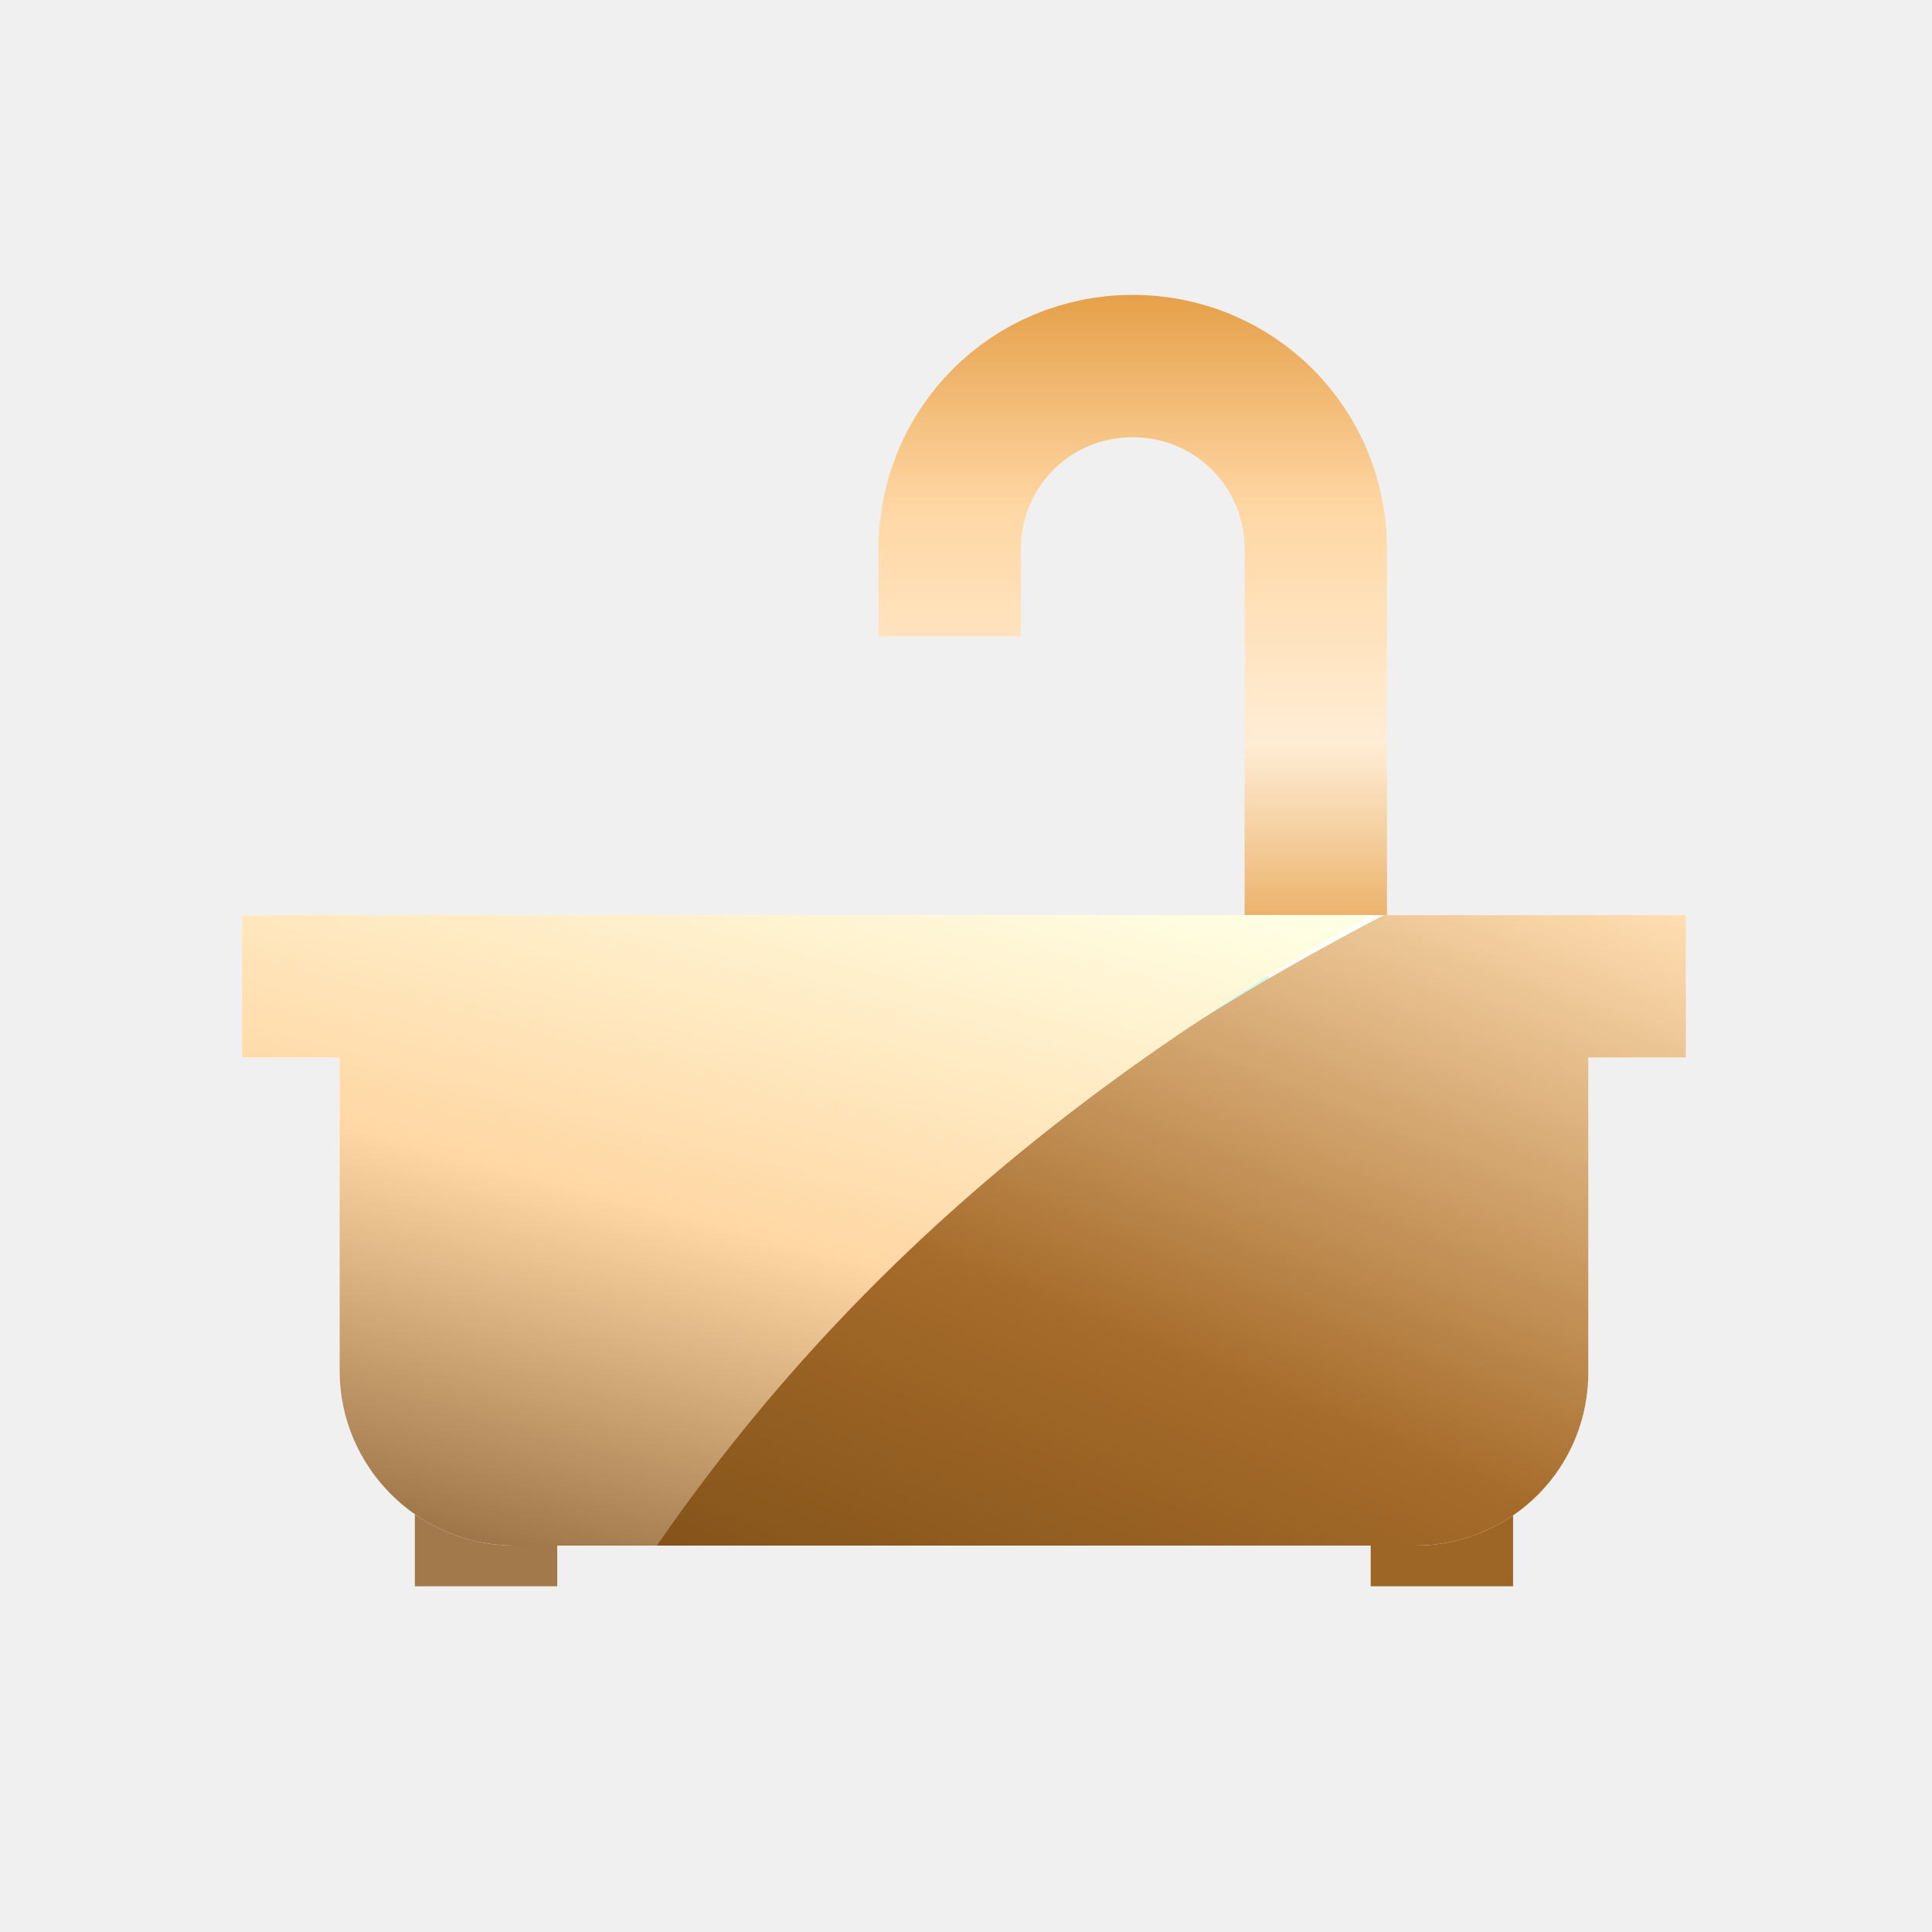
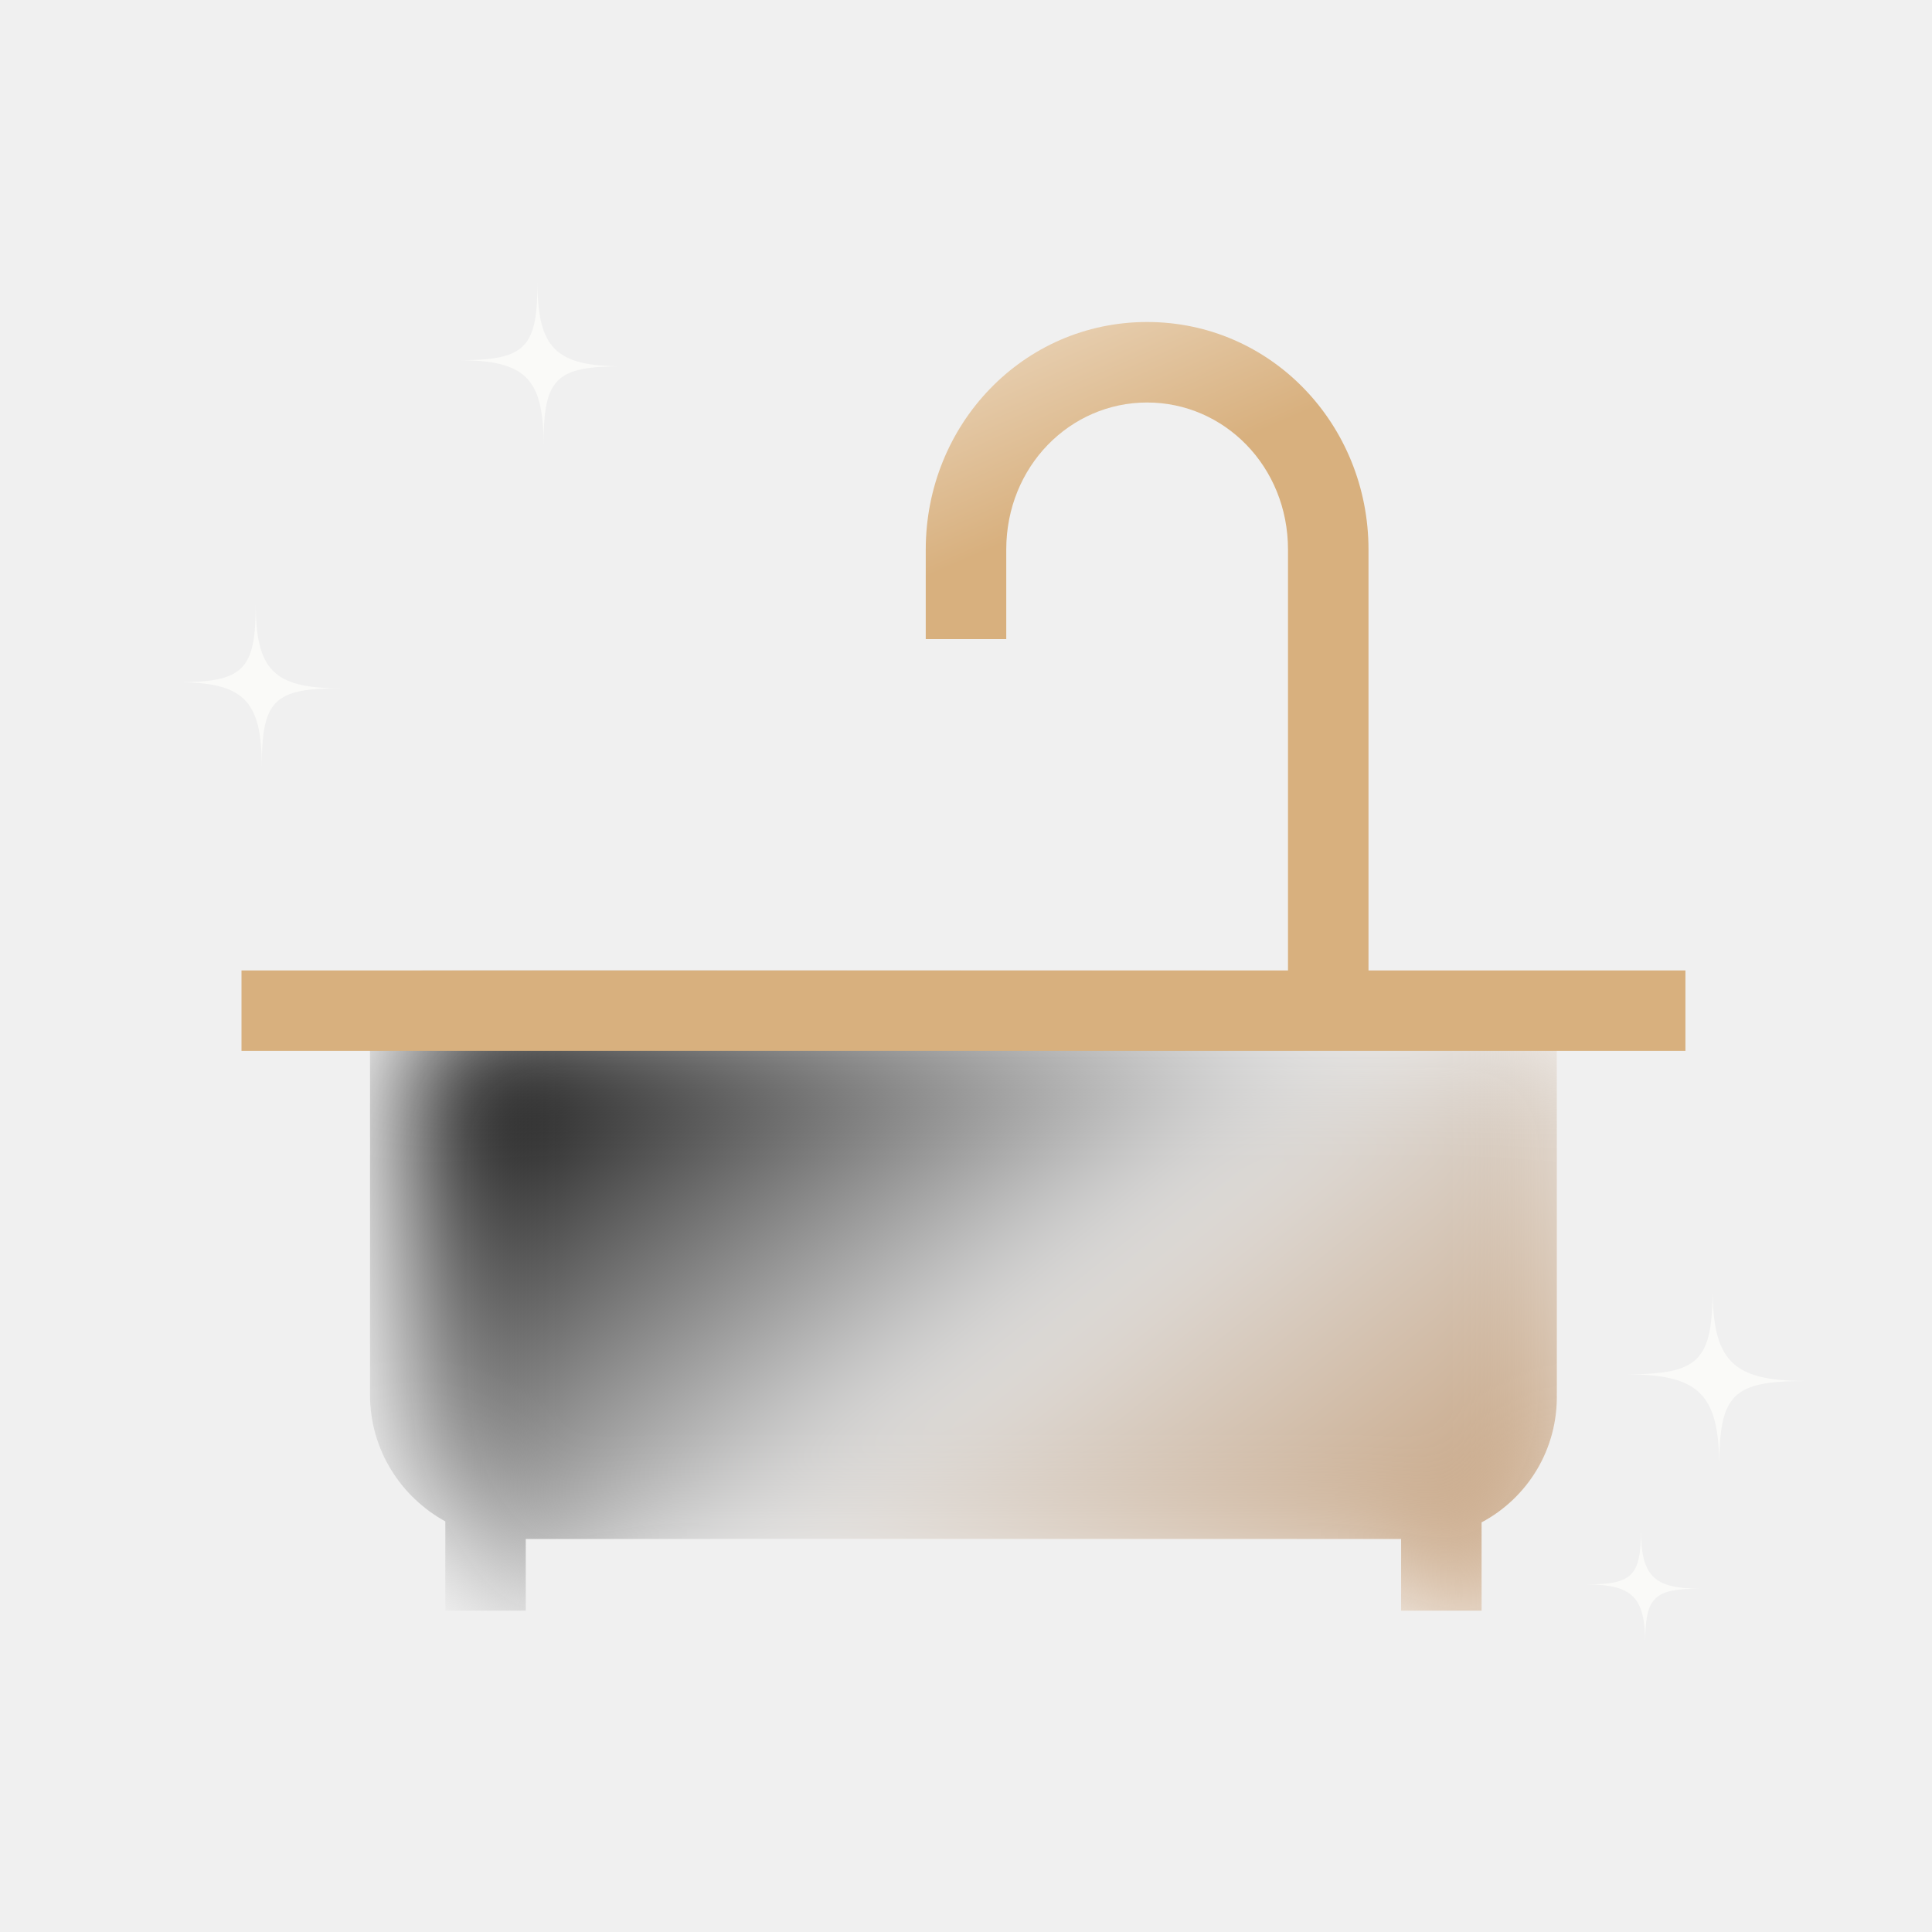
- <svg xmlns="http://www.w3.org/2000/svg" width="95" height="95" viewBox="0 0 95 95" fill="none">
-   <path d="M23.9 70.6V78" stroke="#A2794B" stroke-width="7" stroke-miterlimit="10" />
-   <path d="M70.9 70.6V78" stroke="#9E6626" stroke-width="7" stroke-miterlimit="10" />
-   <path d="M46.7 31.3V27C46.7 22 50.7 18 55.7 18C60.7 18 64.7 22 64.7 27V47" stroke="url(#paint0_linear_630_1383)" stroke-width="7" stroke-miterlimit="10" />
-   <path d="M82.9 52H78.1V67.3H78.098C78.2 72.147 74.316 76 69.6 76H25.3C20.567 76 16.7 72.133 16.7 67.4V52H11.9V45H82.9V52Z" fill="white" />
-   <mask id="mask0_630_1383" style="mask-type:alpha" maskUnits="userSpaceOnUse" x="11" y="45" width="72" height="31">
-     <path d="M82.9 52H78.1V67.3H78.098C78.2 72.147 74.316 76 69.6 76H25.3C20.567 76 16.7 72.133 16.7 67.4V52H11.9V45H82.9V52Z" fill="white" />
+ <svg xmlns="http://www.w3.org/2000/svg" width="48" height="48" viewBox="0 0 48 48" fill="none">
+   <path opacity="0.8" d="M37.326 24.11C38.08 24.11 38.679 24.71 38.68 25.464V34.609H38.679C38.714 36.016 37.943 37.22 36.81 37.823V40.017H34.81V38.236H13.063V40.017H11.063V37.799C9.952 37.19 9.193 36.01 9.193 34.66V25.464C9.194 24.71 9.793 24.111 10.547 24.11H37.326Z" fill="url(#paint0_linear_1791_5355)" />
+   <mask id="mask0_1791_5355" style="mask-type:alpha" maskUnits="userSpaceOnUse" x="9" y="24" width="30" height="17">
+     <path d="M37.326 24.11C38.08 24.11 38.679 24.71 38.68 25.464V34.609H38.679C38.714 36.016 37.943 37.22 36.81 37.823V40.017H34.81V38.236H13.063V40.017H11.063V37.799C9.952 37.19 9.193 36.01 9.193 34.66V25.464C9.194 24.71 9.793 24.111 10.547 24.11H37.326Z" fill="black" />
  </mask>
-   <g mask="url(#mask0_630_1383)">
-     <path d="M11.9 44.6V52" stroke="#C3FDEF" stroke-width="7" stroke-miterlimit="10" />
-     <path d="M58.9 44.6V52" stroke="#C3FDEF" stroke-width="7" stroke-miterlimit="10" />
-     <path d="M15 111.569C31.432 62.941 55.568 50.784 78.162 40L91 45.867V73.823L60.703 115L15 111.569Z" fill="url(#paint1_linear_630_1383)" />
-     <path d="M15.25 113.965C28.525 67.381 52.69 49.419 93.368 32.69L77.633 19.32L-0.958 9.02L-43.878 57.757C-29.539 94.091 3.487 155.24 15.25 113.965Z" fill="url(#paint2_linear_630_1383)" />
+   <g mask="url(#mask0_1791_5355)">
+     <g filter="url(#filter0_f_1791_5355)">
+       <path d="M38.326 25.11C39.08 25.11 39.679 25.71 39.68 26.464V35.609H39.679C39.714 37.016 38.943 38.22 37.81 38.823V41.017H35.81V39.236H14.063V41.017H12.063V38.799C10.952 38.19 10.194 37.01 10.193 35.66V26.464C10.194 25.71 10.793 25.111 11.547 25.11H38.326Z" fill="url(#paint1_linear_1791_5355)" />
+     </g>
  </g>
+   <path d="M28.5 8C31.584 8 34 10.549 34 13.655V24.11H41.874V26.11H6V24.11H32V13.655C32 11.589 30.416 10 28.5 10C26.584 10 25 11.589 25 13.655V15.879H23V13.655C23 10.549 25.416 8 28.5 8Z" fill="url(#paint2_linear_1791_5355)" />
+   <path d="M15.454 9.1C13.804 9.1 13.504 9.4 13.504 11.05C13.504 9.4 13.054 8.95 11.404 8.95C13.054 8.95 13.354 8.65 13.354 7C13.354 8.65 13.804 9.1 15.454 9.1Z" fill="#FAFAF8" />
+   <path d="M8.453 17.1C6.804 17.1 6.504 17.4 6.504 19.05C6.504 17.4 6.054 16.95 4.404 16.95C6.054 16.95 6.354 16.65 6.354 15C6.354 16.65 6.804 17.1 8.453 17.1Z" fill="#FAFAF8" />
+   <path d="M44.858 34.31C43.044 34.31 42.714 34.64 42.714 36.455C42.714 34.64 42.219 34.145 40.404 34.145C42.219 34.145 42.549 33.815 42.549 32C42.549 33.815 43.044 34.31 44.858 34.31Z" fill="#FAFAF8" />
+   <path d="M42.239 39.47C41.084 39.47 40.874 39.68 40.874 40.835C40.874 39.68 40.559 39.365 39.404 39.365C40.559 39.365 40.769 39.155 40.769 38C40.769 39.155 41.084 39.47 42.239 39.47Z" fill="#FAFAF8" />
  <defs>
-     <linearGradient id="paint0_linear_630_1383" x1="55.7" y1="13.5" x2="55.7" y2="48.5" gradientUnits="userSpaceOnUse">
-       <stop stop-color="#E39B41" />
-       <stop offset="0.33" stop-color="#FFD7A4" />
-       <stop offset="0.66" stop-color="#FFEDD6" />
-       <stop offset="1" stop-color="#E39B41" />
+     <filter id="filter0_f_1791_5355" x="7.193" y="22.11" width="35.486" height="21.906" filterUnits="userSpaceOnUse" color-interpolation-filters="sRGB">
+       <feFlood flood-opacity="0" result="BackgroundImageFix" />
+       <feBlend mode="normal" in="SourceGraphic" in2="BackgroundImageFix" result="shape" />
+       <feGaussianBlur stdDeviation="1.5" result="effect1_foregroundBlur_1791_5355" />
+     </filter>
+     <linearGradient id="paint0_linear_1791_5355" x1="28.019" y1="34.047" x2="25.076" y2="41.699" gradientUnits="userSpaceOnUse">
+       <stop stop-color="white" />
+       <stop offset="1" stop-color="white" />
    </linearGradient>
-     <linearGradient id="paint1_linear_630_1383" x1="62.5" y1="37" x2="38.959" y2="94.305" gradientUnits="userSpaceOnUse">
-       <stop stop-color="#FFDDB1" />
-       <stop offset="0.478" stop-color="#A56B2A" />
-       <stop offset="0.908" stop-color="#754812" />
+     <linearGradient id="paint1_linear_1791_5355" x1="33.404" y1="45.5" x2="12.681" y2="19.732" gradientUnits="userSpaceOnUse">
+       <stop stop-color="#C19366" />
+       <stop offset="0.457" stop-color="#E0E0E0" />
+       <stop offset="0.851" stop-color="#111111" />
    </linearGradient>
-     <linearGradient id="paint2_linear_630_1383" x1="36.184" y1="34.673" x2="21.7" y2="89.553" gradientUnits="userSpaceOnUse">
-       <stop offset="0.054" stop-color="#FFFFE4" />
-       <stop offset="0.439" stop-color="#FFD7A4" />
-       <stop offset="0.858" stop-color="#80572B" />
+     <linearGradient id="paint2_linear_1791_5355" x1="33.904" y1="29.5" x2="20.699" y2="-0.782" gradientUnits="userSpaceOnUse">
+       <stop offset="0.552" stop-color="#D8B07E" />
+       <stop offset="0.895" stop-color="white" />
    </linearGradient>
  </defs>
</svg>
